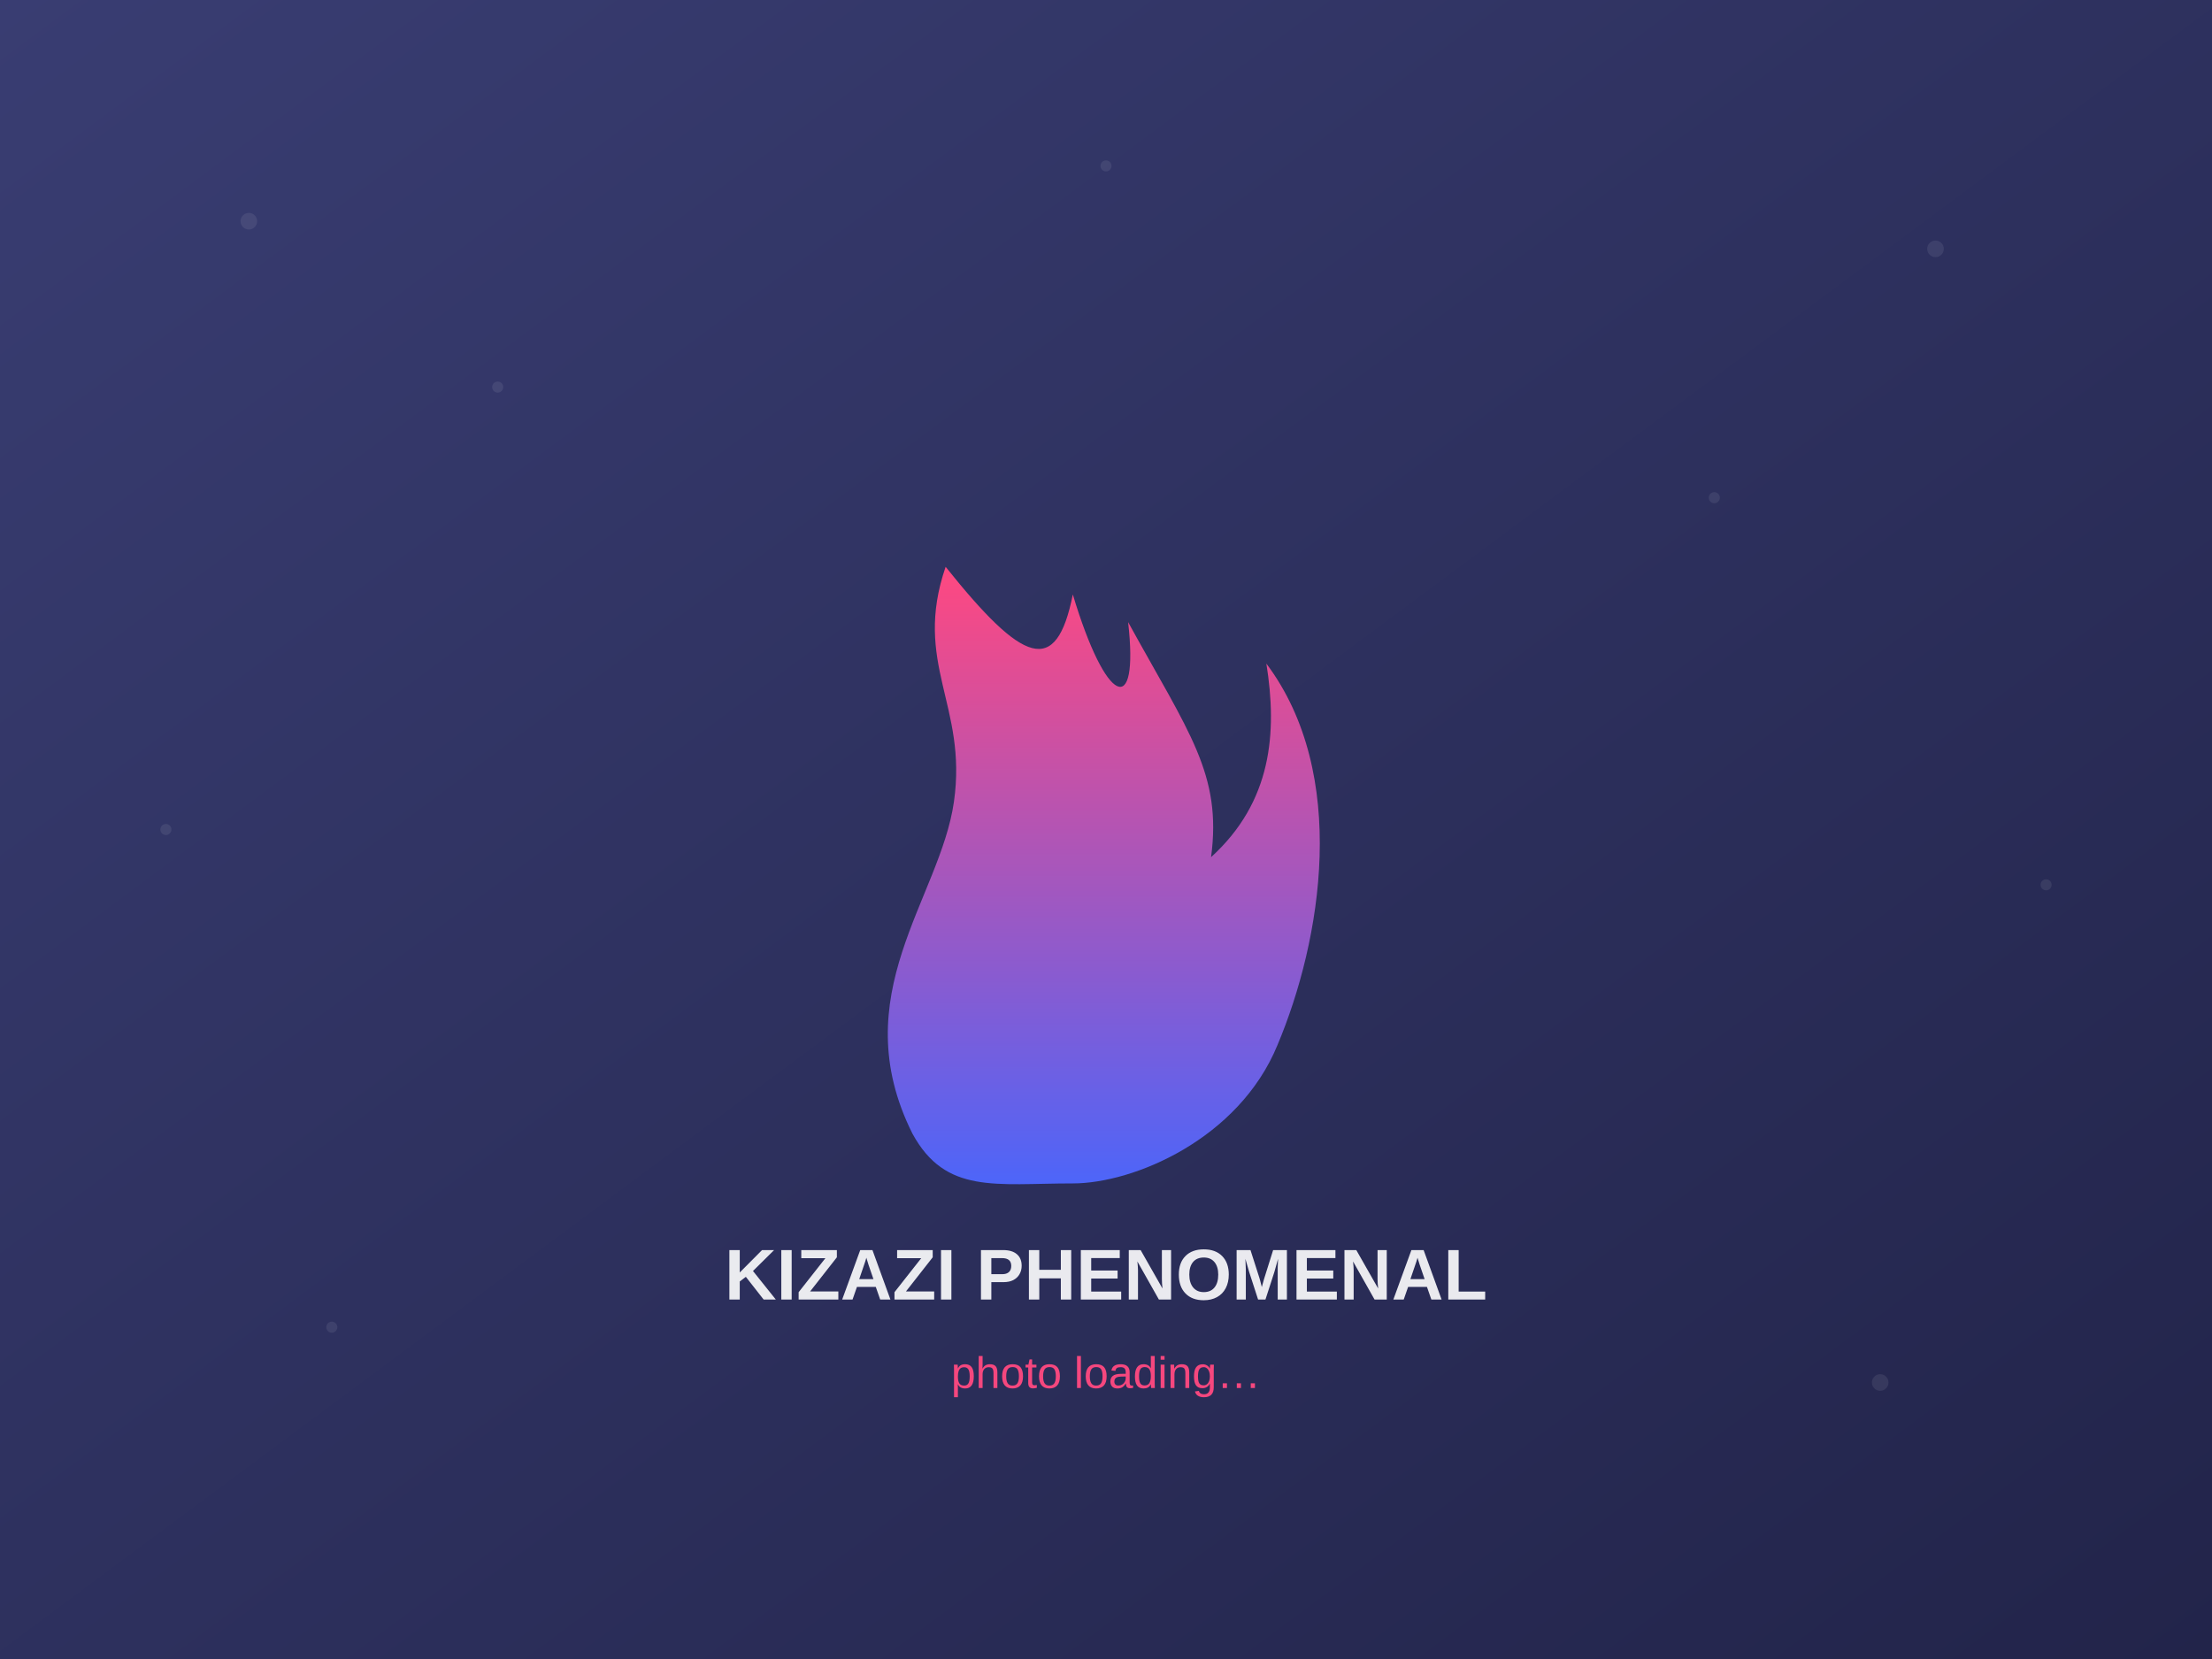
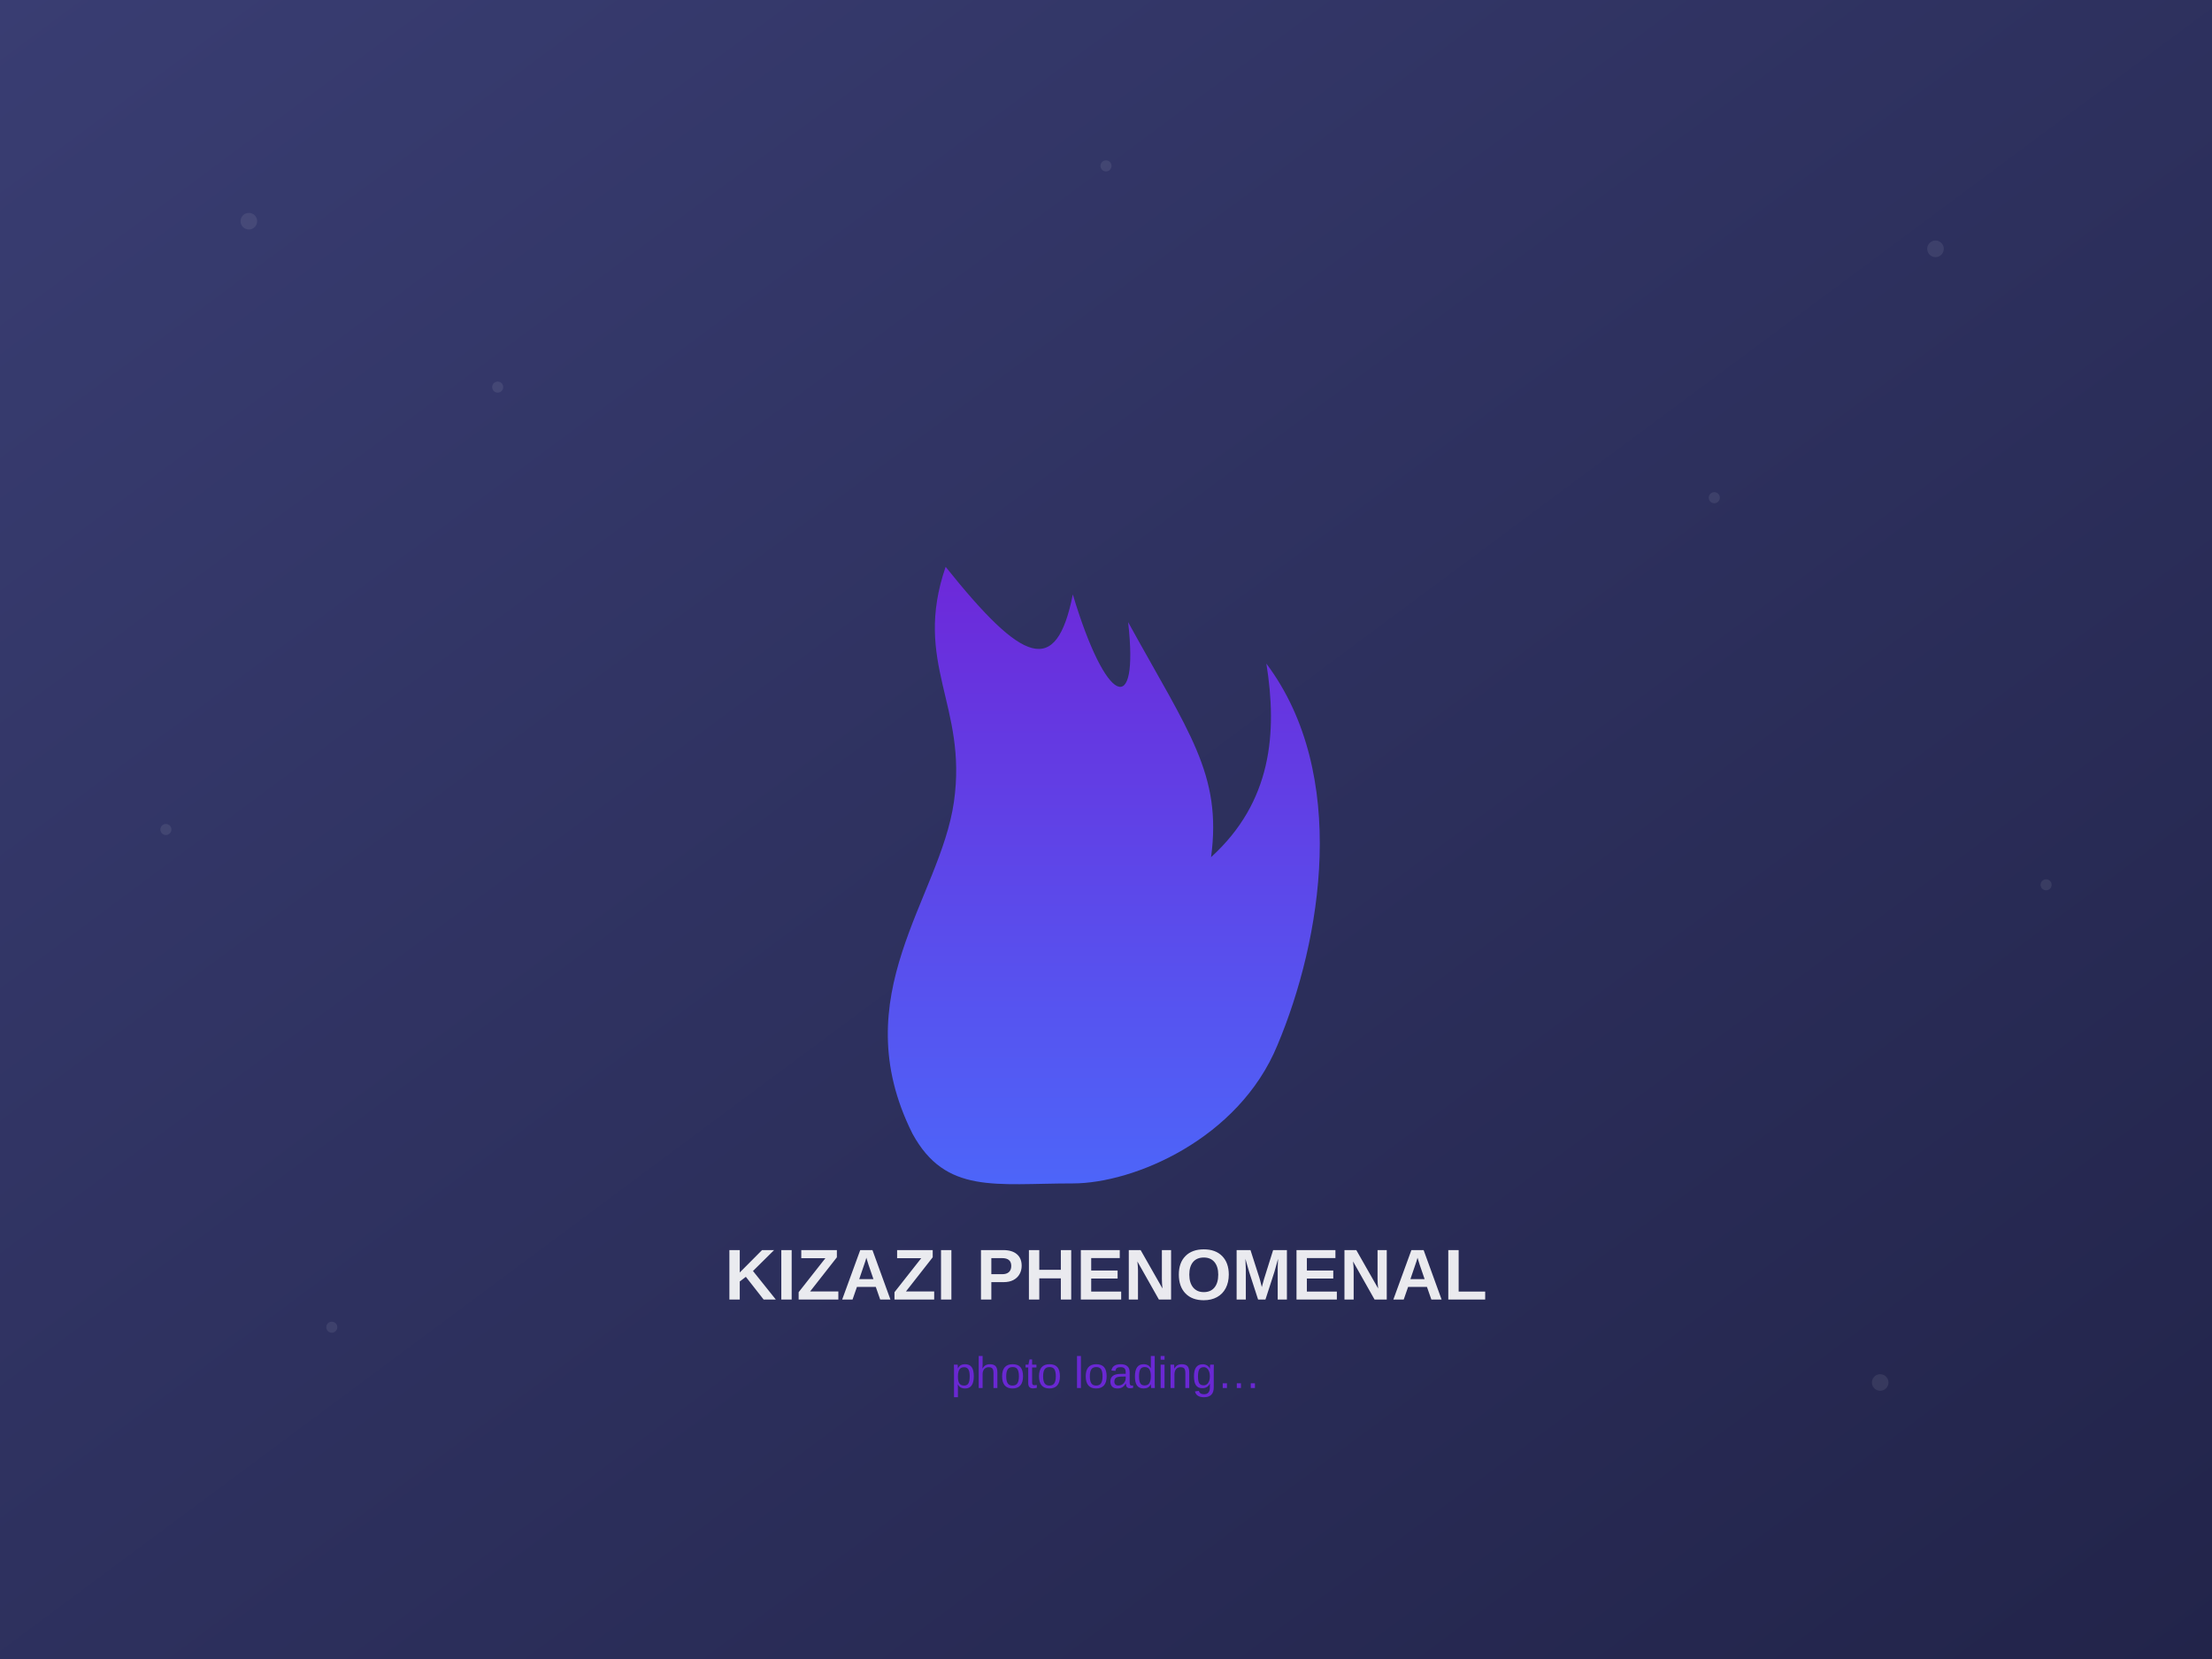
<svg xmlns="http://www.w3.org/2000/svg" width="800" height="600" viewBox="0 0 800 600" role="img" aria-label="KIZAZI Phenomenal photo placeholder">
  <defs>
    <linearGradient id="bg" x1="0" y1="0" x2="1" y2="1">
      <stop offset="0" stop-color="#393D72" />
      <stop offset="1" stop-color="#22244A" />
    </linearGradient>
    <linearGradient id="flame" x1="0" y1="1" x2="0" y2="0">
      <stop offset="0" stop-color="#4D65F9" />
-       <stop offset="1" stop-color="#FF4880" />
+       <stop offset="1" stop-color="#6D28D9" />
    </linearGradient>
  </defs>
  <rect width="800" height="600" fill="url(#bg)" />
  <g fill="#FFFFFF" opacity="0.08">
    <circle cx="90" cy="80" r="3" />
    <circle cx="180" cy="140" r="2" />
    <circle cx="700" cy="90" r="3" />
    <circle cx="620" cy="180" r="2" />
    <circle cx="120" cy="480" r="2" />
    <circle cx="680" cy="500" r="3" />
    <circle cx="400" cy="60" r="2" />
    <circle cx="60" cy="300" r="2" />
    <circle cx="740" cy="320" r="2" />
  </g>
  <g transform="translate(400 300)">
    <path d="M -70 110 C -95 60 -60 25 -55 -10 C -50 -45 -70 -60 -58 -95 C -30 -60 -18 -55 -12 -85 C 0 -45 12 -40 8 -75 C 30 -35 42 -20 38 10 C 60 -10 62 -35 58 -60 C 88 -20 78 40 62 78 C 48 112 10 128 -12 128 C -40 128 -58 132 -70 110 Z" fill="url(#flame)" />
  </g>
  <text x="400" y="470" text-anchor="middle" font-family="Arial, Helvetica, sans-serif" font-size="26" font-weight="700" fill="#FFFFFF" opacity="0.9">KIZAZI PHENOMENAL</text>
-   <text x="400" y="502" text-anchor="middle" font-family="Arial, Helvetica, sans-serif" font-size="16" fill="#FF4880" opacity="0.95">photo loading…</text>
+   <text x="400" y="502" text-anchor="middle" font-family="Arial, Helvetica, sans-serif" font-size="16" fill="#6D28D9" opacity="0.95">photo loading…</text>
</svg>
